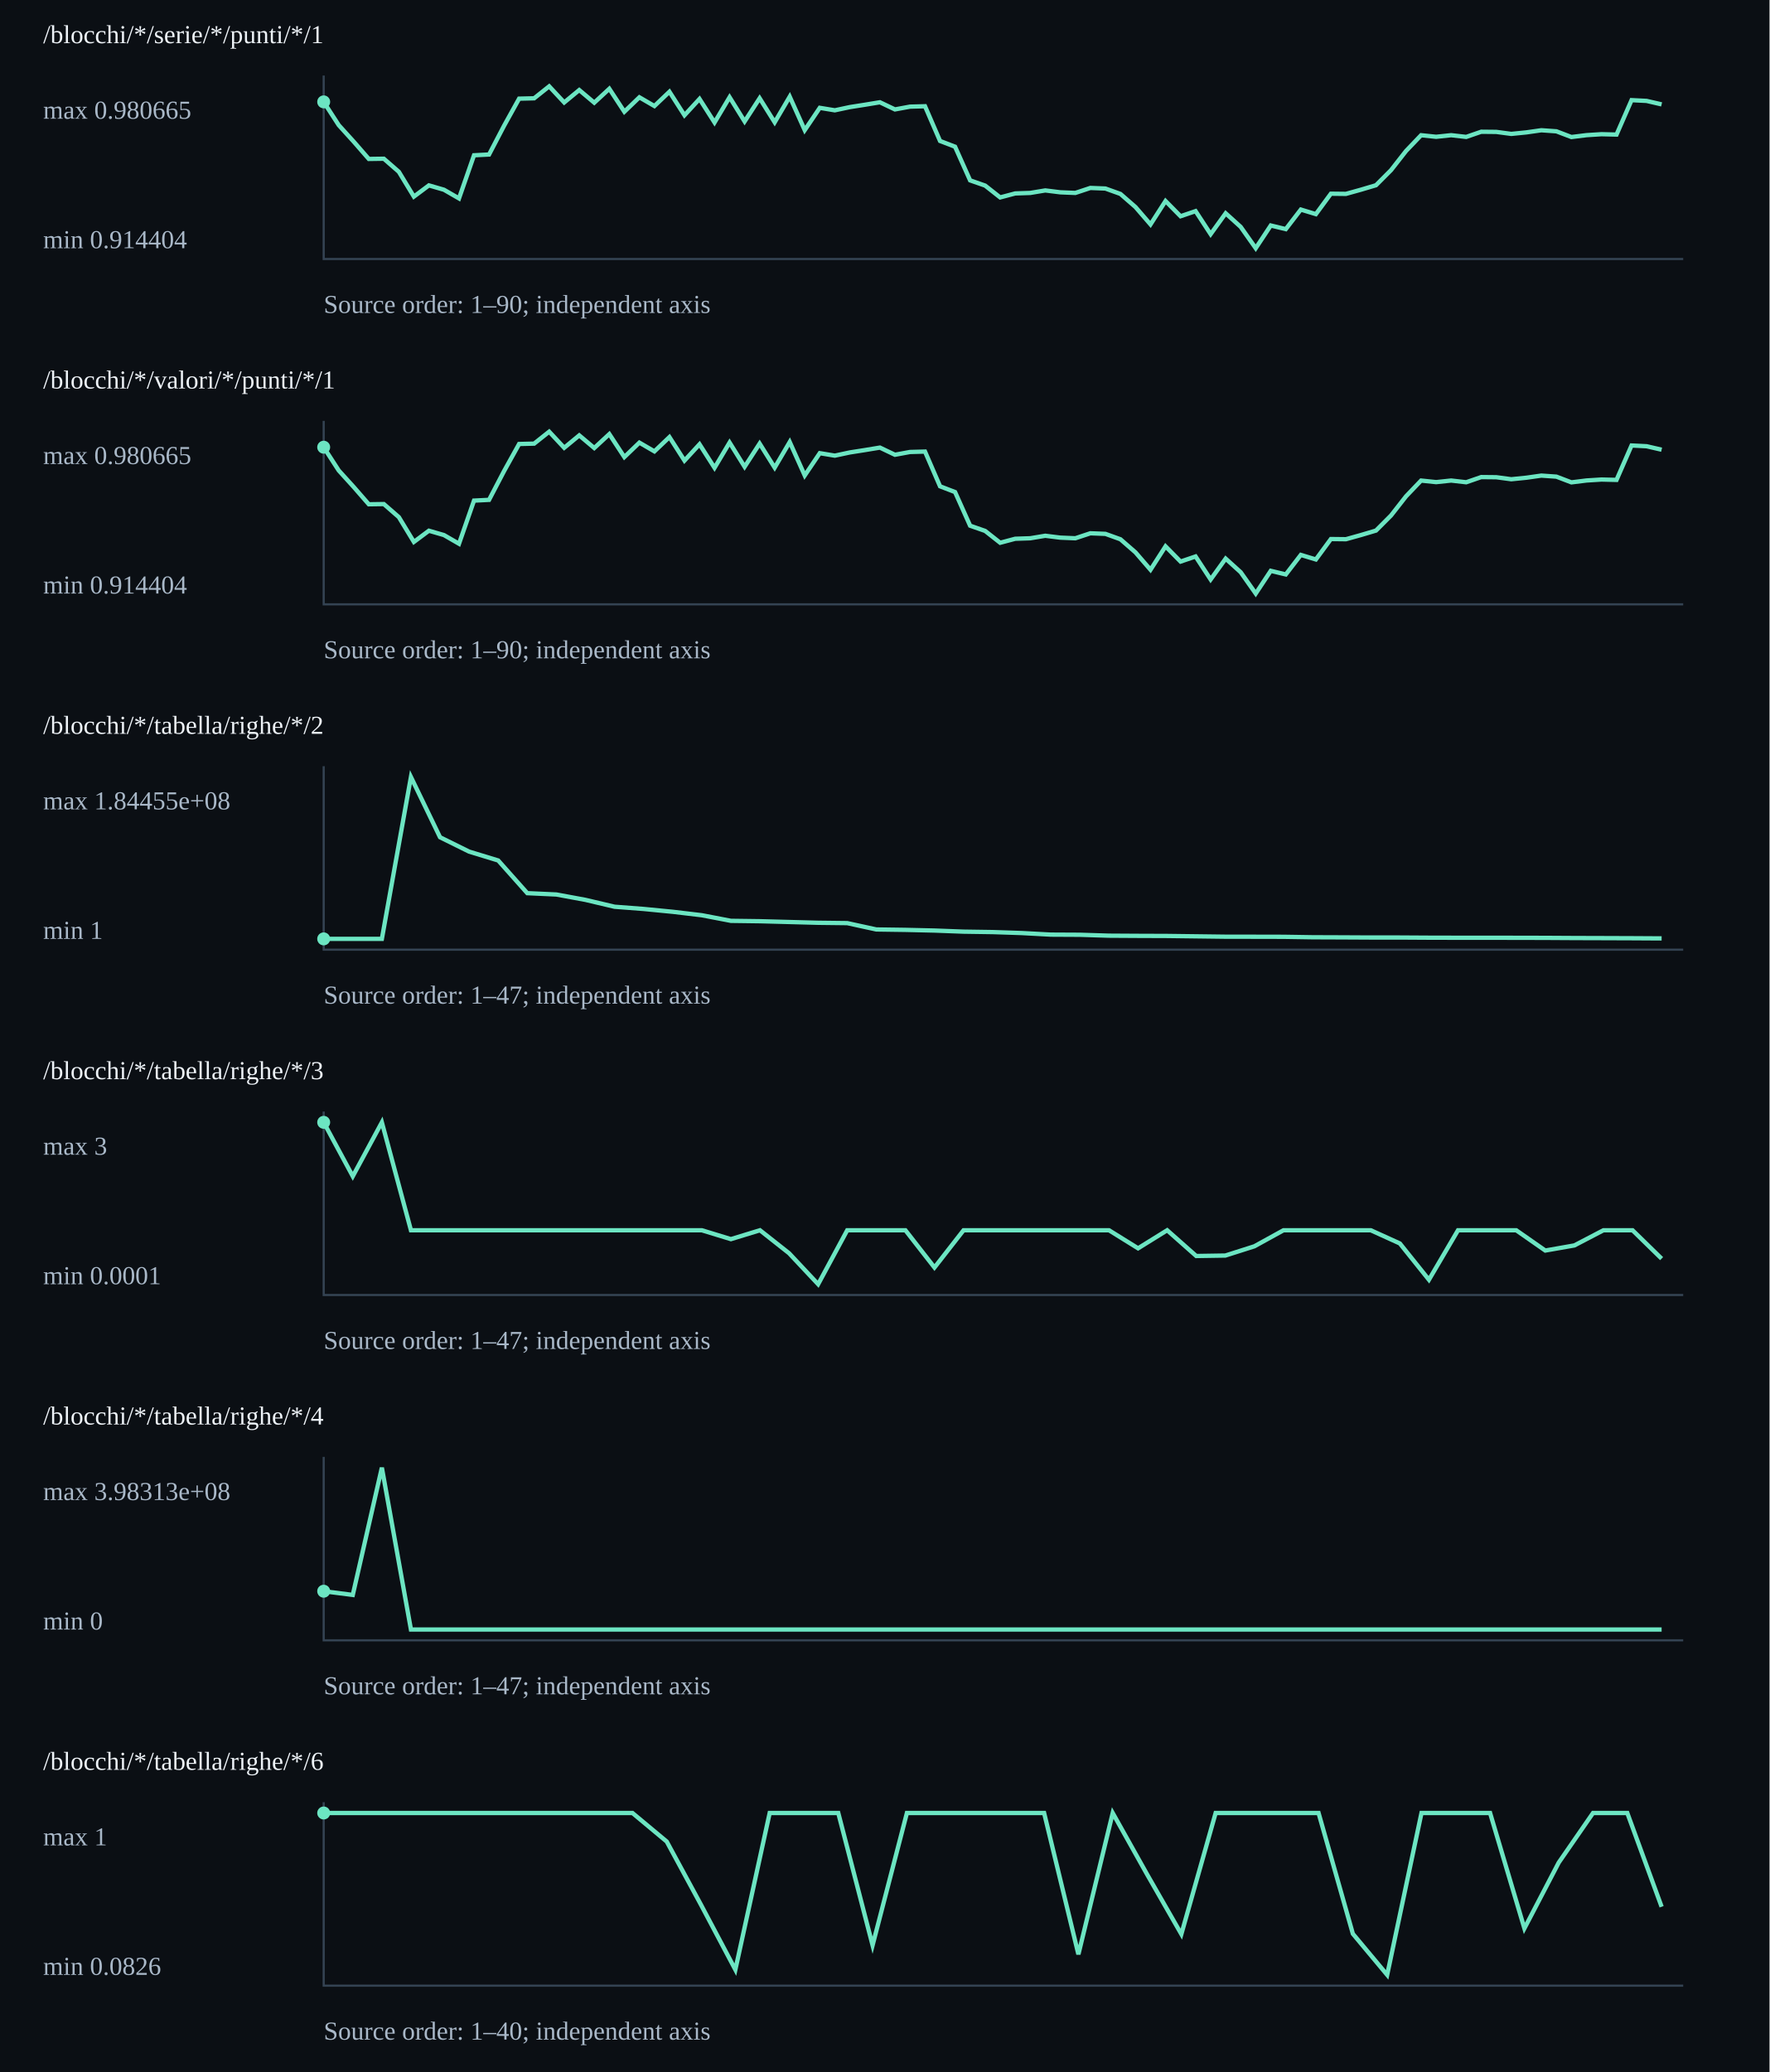
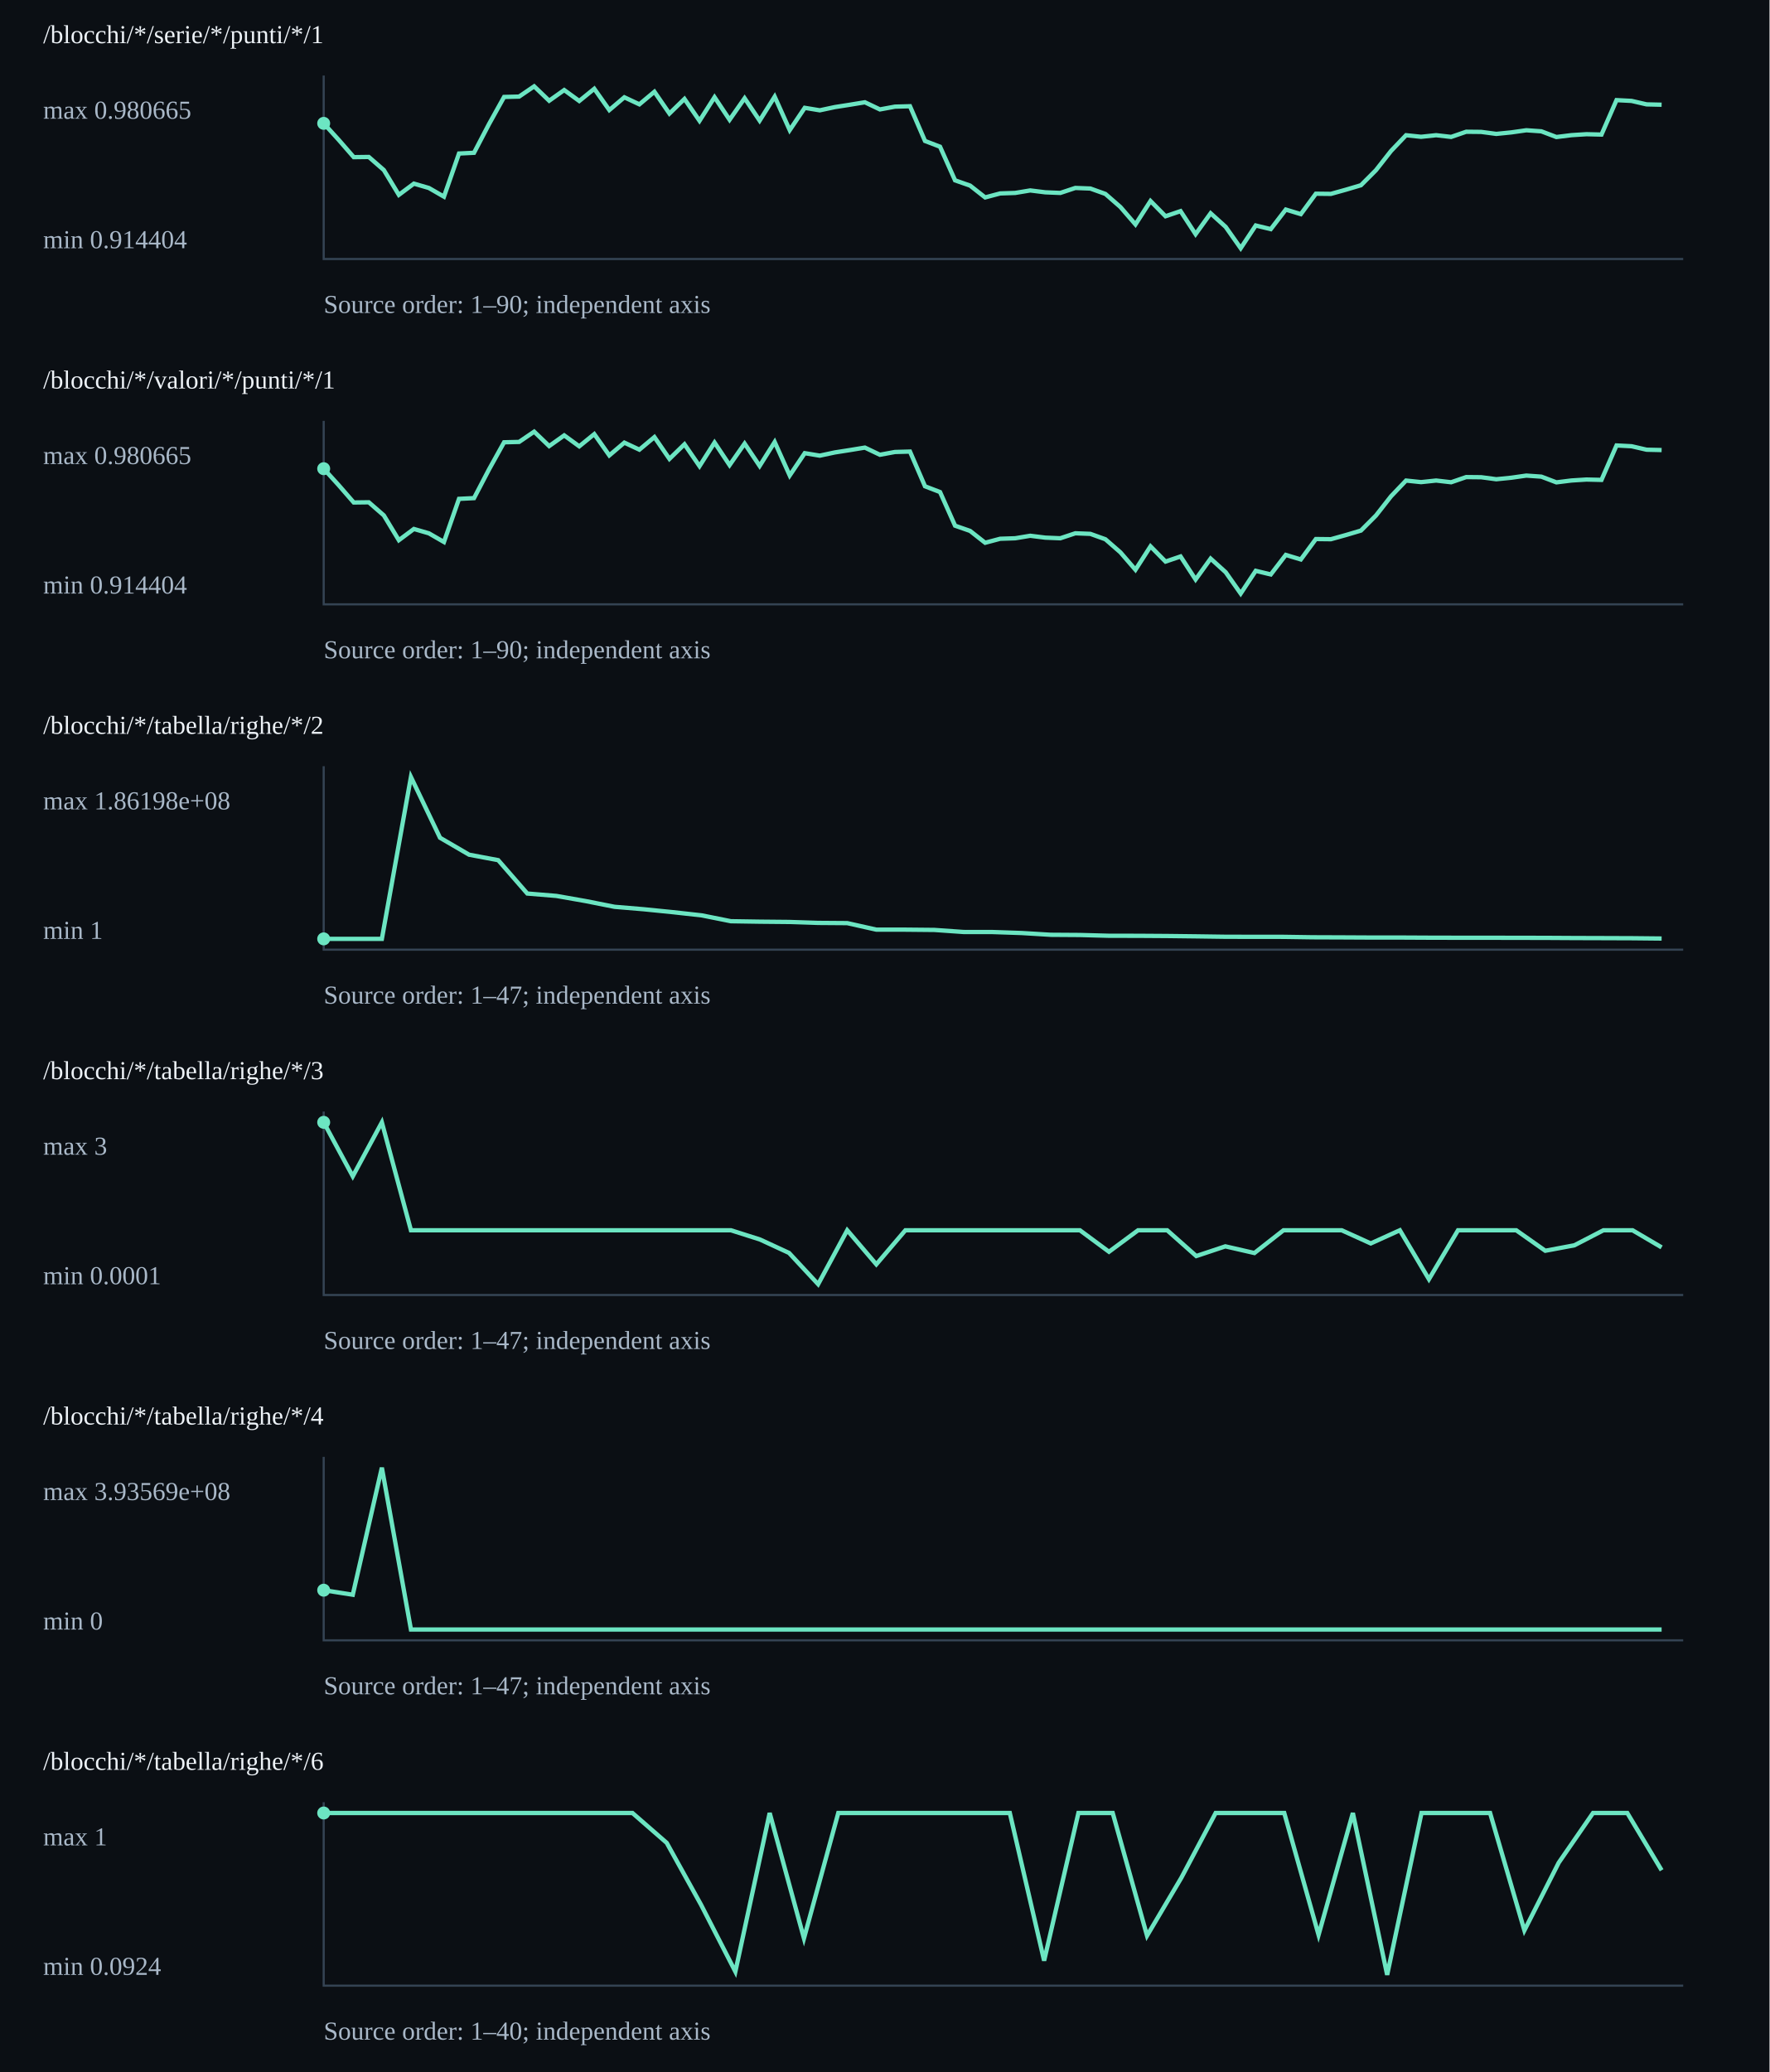
<svg xmlns="http://www.w3.org/2000/svg" viewBox="0 0 820 960" role="img">
  <rect width="100%" height="100%" fill="#0B0F14" />
  <text x="20" y="20" fill="#edf2f7" font-size="12">/blocchi/*/serie/*/punti/*/1</text>
  <text x="20" y="55" fill="#a9b8c8" font-size="12">max 0.980665</text>
  <text x="20" y="115" fill="#a9b8c8" font-size="12">min 0.914404</text>
  <path d="M150 35V120H780" fill="none" stroke="#344353" />
-   <polyline points="150.00,47.20 156.97,57.98 163.93,65.65 170.90,73.64 177.87,73.54 184.83,79.60 191.80,91.09 198.76,85.89 205.73,87.91 212.70,91.93 219.66,71.94 226.63,71.59 233.60,58.24 240.56,45.71 247.53,45.54 254.49,40.00 261.46,47.47 268.43,41.72 275.39,47.58 282.36,41.13 289.33,51.77 296.29,45.08 303.26,49.13 310.22,42.51 317.19,53.40 324.16,45.84 331.12,56.75 338.09,45.04 345.06,56.27 352.02,45.52 358.99,56.67 365.96,44.79 372.92,60.29 379.89,49.96 386.85,51.11 393.82,49.62 400.79,48.53 407.75,47.38 414.72,50.70 421.69,49.41 428.65,49.22 435.62,65.31 442.58,67.98 449.55,83.56 456.52,85.99 463.48,91.47 470.45,89.62 477.42,89.39 484.38,88.23 491.35,89.10 498.31,89.39 505.28,87.08 512.25,87.35 519.21,89.85 526.18,95.92 533.15,103.98 540.11,93.13 547.08,100.19 554.04,97.82 561.01,108.49 567.98,98.82 574.94,105.12 581.91,115.00 588.88,104.47 595.84,106.16 602.81,97.10 609.78,99.21 616.74,89.75 623.71,89.83 630.67,87.89 637.64,85.82 644.61,78.83 651.57,69.94 658.54,62.65 665.51,63.38 672.47,62.64 679.44,63.44 686.40,61.04 693.37,61.11 700.34,62.04 707.30,61.34 714.27,60.35 721.24,60.84 728.20,63.49 735.17,62.62 742.13,62.18 749.10,62.35 756.07,46.40 763.03,46.75 770.00,48.36" fill="none" stroke="#6ce5c2" stroke-width="2" />
-   <circle cx="150" cy="47.20" r="3" fill="#6ce5c2" />
+   <polyline points="150.00,57.15 156.97,64.82 163.93,72.81 170.90,72.72 177.87,78.79 184.83,90.28 191.80,85.08 198.76,87.10 205.73,91.12 212.70,71.13 219.66,70.79 226.63,57.45 233.60,44.92 240.56,44.75 247.53,40.00 254.49,46.67 261.46,41.72 268.43,46.79 275.39,41.13 282.36,50.99 289.33,45.08 296.29,48.34 303.26,42.51 310.22,52.61 317.19,45.84 324.16,55.97 331.12,45.04 338.09,55.49 345.06,45.52 352.02,55.88 358.99,44.79 365.96,60.29 372.92,49.96 379.89,51.11 386.85,49.62 393.82,48.53 400.79,47.38 407.75,50.70 414.72,49.41 421.69,49.22 428.65,65.31 435.62,67.98 442.58,83.56 449.55,85.99 456.52,91.47 463.48,89.62 470.45,89.39 477.42,88.23 484.38,89.10 491.35,89.39 498.31,87.08 505.28,87.35 512.25,89.85 519.21,95.92 526.18,103.98 533.15,93.13 540.11,100.19 547.08,97.82 554.04,108.49 561.01,98.82 567.98,105.12 574.94,115.00 581.91,104.47 588.88,106.16 595.84,97.10 602.81,99.21 609.78,89.75 616.74,89.83 623.71,87.89 630.67,85.82 637.64,78.83 644.61,69.94 651.57,62.65 658.54,63.38 665.51,62.64 672.47,63.44 679.44,61.04 686.40,61.11 693.37,62.04 700.34,61.34 707.30,60.35 714.27,60.84 721.24,63.49 728.20,62.62 735.17,62.18 742.13,62.35 749.10,46.39 756.07,46.75 763.03,48.36 770.00,48.52" fill="none" stroke="#6ce5c2" stroke-width="2" />
+   <circle cx="150" cy="57.15" r="3" fill="#6ce5c2" />
  <text x="150" y="145" fill="#a9b8c8" font-size="12">Source order: 1–90; independent axis</text>
  <text x="20" y="180" fill="#edf2f7" font-size="12">/blocchi/*/valori/*/punti/*/1</text>
  <text x="20" y="215" fill="#a9b8c8" font-size="12">max 0.980665</text>
  <text x="20" y="275" fill="#a9b8c8" font-size="12">min 0.914404</text>
  <path d="M150 195V280H780" fill="none" stroke="#344353" />
-   <polyline points="150.00,207.20 156.97,217.98 163.93,225.65 170.90,233.64 177.87,233.54 184.83,239.60 191.80,251.09 198.76,245.89 205.73,247.91 212.70,251.93 219.66,231.94 226.63,231.59 233.60,218.24 240.56,205.71 247.53,205.54 254.49,200.00 261.46,207.47 268.43,201.72 275.39,207.58 282.36,201.13 289.33,211.77 296.29,205.08 303.26,209.13 310.22,202.51 317.19,213.40 324.16,205.84 331.12,216.75 338.09,205.04 345.06,216.27 352.02,205.52 358.99,216.67 365.96,204.79 372.92,220.29 379.89,209.96 386.85,211.11 393.82,209.62 400.79,208.53 407.75,207.38 414.72,210.70 421.69,209.41 428.65,209.22 435.62,225.31 442.58,227.98 449.55,243.56 456.52,245.99 463.48,251.47 470.45,249.62 477.42,249.39 484.38,248.23 491.35,249.10 498.31,249.39 505.28,247.08 512.25,247.35 519.21,249.85 526.18,255.92 533.15,263.98 540.11,253.13 547.08,260.19 554.04,257.82 561.01,268.49 567.98,258.82 574.94,265.12 581.91,275.00 588.88,264.47 595.84,266.16 602.81,257.10 609.78,259.21 616.74,249.75 623.71,249.83 630.67,247.89 637.64,245.82 644.61,238.83 651.57,229.94 658.54,222.65 665.51,223.38 672.47,222.64 679.44,223.44 686.40,221.04 693.37,221.11 700.34,222.04 707.30,221.34 714.27,220.35 721.24,220.84 728.20,223.49 735.17,222.62 742.13,222.18 749.10,222.35 756.07,206.40 763.03,206.75 770.00,208.36" fill="none" stroke="#6ce5c2" stroke-width="2" />
-   <circle cx="150" cy="207.20" r="3" fill="#6ce5c2" />
+   <polyline points="150.00,217.15 156.97,224.82 163.93,232.81 170.90,232.72 177.87,238.79 184.83,250.28 191.80,245.08 198.76,247.10 205.73,251.12 212.70,231.13 219.66,230.79 226.63,217.45 233.60,204.92 240.56,204.75 247.53,200.00 254.49,206.67 261.46,201.72 268.43,206.79 275.39,201.13 282.36,210.99 289.33,205.08 296.29,208.34 303.26,202.51 310.22,212.61 317.19,205.84 324.16,215.97 331.12,205.04 338.09,215.49 345.06,205.52 352.02,215.88 358.99,204.79 365.96,220.29 372.92,209.96 379.89,211.11 386.85,209.62 393.82,208.53 400.79,207.38 407.75,210.70 414.72,209.41 421.69,209.22 428.65,225.31 435.62,227.98 442.58,243.56 449.55,245.99 456.52,251.47 463.48,249.62 470.45,249.39 477.42,248.23 484.38,249.10 491.35,249.39 498.31,247.08 505.28,247.35 512.25,249.85 519.21,255.92 526.18,263.98 533.15,253.13 540.11,260.19 547.08,257.82 554.04,268.49 561.01,258.82 567.98,265.12 574.94,275.00 581.91,264.47 588.88,266.16 595.84,257.10 602.81,259.21 609.78,249.75 616.74,249.83 623.71,247.89 630.67,245.82 637.64,238.83 644.61,229.94 651.57,222.65 658.54,223.38 665.51,222.64 672.47,223.44 679.44,221.04 686.40,221.11 693.37,222.04 700.34,221.34 707.30,220.35 714.27,220.84 721.24,223.49 728.20,222.62 735.17,222.18 742.13,222.35 749.10,206.39 756.07,206.75 763.03,208.36 770.00,208.52" fill="none" stroke="#6ce5c2" stroke-width="2" />
+   <circle cx="150" cy="217.15" r="3" fill="#6ce5c2" />
  <text x="150" y="305" fill="#a9b8c8" font-size="12">Source order: 1–90; independent axis</text>
  <text x="20" y="340" fill="#edf2f7" font-size="12">/blocchi/*/tabella/righe/*/2</text>
-   <text x="20" y="375" fill="#a9b8c8" font-size="12">max 1.84455e+08</text>
+   <text x="20" y="375" fill="#a9b8c8" font-size="12">max 1.86198e+08</text>
  <text x="20" y="435" fill="#a9b8c8" font-size="12">min 1</text>
  <path d="M150 355V440H780" fill="none" stroke="#344353" />
-   <polyline points="150.00,435.00 163.48,435.00 176.96,435.00 190.43,360.00 203.91,387.91 217.39,394.57 230.87,398.68 244.35,413.82 257.83,414.44 271.30,416.93 284.78,420.11 298.26,421.14 311.74,422.45 325.22,424.05 338.70,426.64 352.17,426.82 365.65,427.18 379.13,427.54 392.61,427.70 406.09,430.64 419.57,430.83 433.04,431.14 446.52,431.65 460.00,431.85 473.48,432.30 486.96,433.03 500.43,433.10 513.91,433.52 527.39,433.60 540.87,433.65 554.35,433.82 567.83,433.99 581.30,434.01 594.78,434.04 608.26,434.25 621.74,434.30 635.22,434.37 648.70,434.37 662.17,434.45 675.65,434.48 689.13,434.48 702.61,434.50 716.09,434.53 729.57,434.61 743.04,434.65 756.52,434.70 770.00,434.78" fill="none" stroke="#6ce5c2" stroke-width="2" />
+   <polyline points="150.00,435.00 163.48,435.00 176.96,435.00 190.43,360.00 203.91,388.15 217.39,396.00 230.87,398.53 244.35,413.99 257.83,415.10 271.30,417.47 284.78,420.14 298.26,421.27 311.74,422.62 325.22,424.12 338.70,426.82 352.17,427.03 365.65,427.16 379.13,427.60 392.61,427.70 406.09,430.72 419.57,430.73 433.04,430.86 446.52,431.81 460.00,431.83 473.48,432.29 486.96,433.11 500.43,433.20 513.91,433.56 527.39,433.58 540.87,433.67 554.35,433.83 567.83,434.02 581.30,434.05 594.78,434.06 608.26,434.26 621.74,434.31 635.22,434.38 648.70,434.38 662.17,434.45 675.65,434.48 689.13,434.48 702.61,434.51 716.09,434.53 729.57,434.61 743.04,434.65 756.52,434.70 770.00,434.84" fill="none" stroke="#6ce5c2" stroke-width="2" />
  <circle cx="150" cy="435.00" r="3" fill="#6ce5c2" />
  <text x="150" y="465" fill="#a9b8c8" font-size="12">Source order: 1–47; independent axis</text>
  <text x="20" y="500" fill="#edf2f7" font-size="12">/blocchi/*/tabella/righe/*/3</text>
  <text x="20" y="535" fill="#a9b8c8" font-size="12">max 3</text>
  <text x="20" y="595" fill="#a9b8c8" font-size="12">min 0.0001</text>
  <path d="M150 515V600H780" fill="none" stroke="#344353" />
-   <polyline points="150.00,520.00 163.48,545.00 176.96,520.00 190.43,570.00 203.91,570.00 217.39,570.00 230.87,570.00 244.35,570.00 257.83,570.00 271.30,570.00 284.78,570.00 298.26,570.00 311.74,570.00 325.22,570.00 338.70,574.12 352.17,570.00 365.65,580.64 379.13,595.00 392.61,570.00 406.09,570.00 419.57,570.00 433.04,587.27 446.52,570.00 460.00,570.00 473.48,570.00 486.96,570.00 500.43,570.00 513.91,570.00 527.39,578.37 540.87,570.00 554.35,581.93 567.83,581.72 581.30,577.43 594.78,570.00 608.26,570.00 621.74,570.00 635.22,570.00 648.70,576.12 662.17,592.94 675.65,570.00 689.13,570.00 702.61,570.00 716.09,579.40 729.57,577.03 743.04,570.00 756.52,570.00 770.00,583.16" fill="none" stroke="#6ce5c2" stroke-width="2" />
+   <polyline points="150.00,520.00 163.48,545.00 176.96,520.00 190.43,570.00 203.91,570.00 217.39,570.00 230.87,570.00 244.35,570.00 257.83,570.00 271.30,570.00 284.78,570.00 298.26,570.00 311.74,570.00 325.22,570.00 338.70,570.00 352.17,574.28 365.65,580.51 379.13,595.00 392.61,570.00 406.09,585.80 419.57,570.00 433.04,570.00 446.52,570.00 460.00,570.00 473.48,570.00 486.96,570.00 500.43,570.00 513.91,579.97 527.39,570.00 540.87,570.00 554.35,581.95 567.83,577.46 581.30,580.55 594.78,570.00 608.26,570.00 621.74,570.00 635.22,576.11 648.70,570.00 662.17,592.69 675.65,570.00 689.13,570.00 702.61,570.00 716.09,579.50 729.57,576.97 743.04,570.00 756.52,570.00 770.00,577.93" fill="none" stroke="#6ce5c2" stroke-width="2" />
  <circle cx="150" cy="520.00" r="3" fill="#6ce5c2" />
  <text x="150" y="625" fill="#a9b8c8" font-size="12">Source order: 1–47; independent axis</text>
  <text x="20" y="660" fill="#edf2f7" font-size="12">/blocchi/*/tabella/righe/*/4</text>
-   <text x="20" y="695" fill="#a9b8c8" font-size="12">max 3.98313e+08</text>
+   <text x="20" y="695" fill="#a9b8c8" font-size="12">max 3.93569e+08</text>
  <text x="20" y="755" fill="#a9b8c8" font-size="12">min 0</text>
  <path d="M150 675V760H780" fill="none" stroke="#344353" />
-   <polyline points="150.00,737.24 163.48,738.97 176.96,680.00 190.43,755.00 203.91,755.00 217.39,755.00 230.87,755.00 244.35,755.00 257.83,755.00 271.30,755.00 284.78,755.00 298.26,755.00 311.74,755.00 325.22,755.00 338.70,755.00 352.17,755.00 365.65,755.00 379.13,755.00 392.61,755.00 406.09,755.00 419.57,755.00 433.04,755.00 446.52,755.00 460.00,755.00 473.48,755.00 486.96,755.00 500.43,755.00 513.91,755.00 527.39,755.00 540.87,755.00 554.35,755.00 567.83,755.00 581.30,755.00 594.78,755.00 608.26,755.00 621.74,755.00 635.22,755.00 648.70,755.00 662.17,755.00 675.65,755.00 689.13,755.00 702.61,755.00 716.09,755.00 729.57,755.00 743.04,755.00 756.52,755.00 770.00,755.00" fill="none" stroke="#6ce5c2" stroke-width="2" />
-   <circle cx="150" cy="737.24" r="3" fill="#6ce5c2" />
+   <polyline points="150.00,736.77 163.48,738.88 176.96,680.00 190.43,755.00 203.91,755.00 217.39,755.00 230.87,755.00 244.35,755.00 257.83,755.00 271.30,755.00 284.78,755.00 298.26,755.00 311.74,755.00 325.22,755.00 338.70,755.00 352.17,755.00 365.65,755.00 379.13,755.00 392.61,755.00 406.09,755.00 419.57,755.00 433.04,755.00 446.52,755.00 460.00,755.00 473.48,755.00 486.96,755.00 500.43,755.00 513.91,755.00 527.39,755.00 540.87,755.00 554.35,755.00 567.83,755.00 581.30,755.00 594.78,755.00 608.26,755.00 621.74,755.00 635.22,755.00 648.70,755.00 662.17,755.00 675.65,755.00 689.13,755.00 702.61,755.00 716.09,755.00 729.57,755.00 743.04,755.00 756.52,755.00 770.00,755.00" fill="none" stroke="#6ce5c2" stroke-width="2" />
+   <circle cx="150" cy="736.77" r="3" fill="#6ce5c2" />
  <text x="150" y="785" fill="#a9b8c8" font-size="12">Source order: 1–47; independent axis</text>
  <text x="20" y="820" fill="#edf2f7" font-size="12">/blocchi/*/tabella/righe/*/6</text>
  <text x="20" y="855" fill="#a9b8c8" font-size="12">max 1</text>
-   <text x="20" y="915" fill="#a9b8c8" font-size="12">min 0.0826</text>
+   <text x="20" y="915" fill="#a9b8c8" font-size="12">min 0.0924</text>
  <path d="M150 835V920H780" fill="none" stroke="#344353" />
-   <polyline points="150.00,840.00 165.90,840.00 181.79,840.00 197.69,840.00 213.59,840.00 229.49,840.00 245.38,840.00 261.28,840.00 277.18,840.00 293.08,840.00 308.97,853.24 324.87,882.58 340.77,912.60 356.67,840.00 372.56,840.00 388.46,840.00 404.36,901.29 420.26,840.00 436.15,840.00 452.05,840.00 467.95,840.00 483.85,840.00 499.74,905.48 515.64,840.00 531.54,868.39 547.44,896.13 563.33,840.00 579.23,840.00 595.13,840.00 611.03,840.00 626.92,895.97 642.82,915.00 658.72,840.00 674.62,840.00 690.51,840.00 706.41,893.47 722.31,862.99 738.21,840.00 754.10,840.00 770.00,883.44" fill="none" stroke="#6ce5c2" stroke-width="2" />
+   <polyline points="150.00,840.00 165.90,840.00 181.79,840.00 197.69,840.00 213.59,840.00 229.49,840.00 245.38,840.00 261.28,840.00 277.18,840.00 293.08,840.00 308.97,853.85 324.87,882.52 340.77,913.50 356.67,840.00 372.56,898.08 388.46,840.00 404.36,840.00 420.26,840.00 436.15,840.00 452.05,840.00 467.95,840.00 483.85,908.43 499.74,840.00 515.64,840.00 531.54,896.85 547.44,870.00 563.33,840.00 579.23,840.00 595.13,840.00 611.03,896.48 626.92,840.00 642.82,915.00 658.72,840.00 674.62,840.00 690.51,840.00 706.41,894.39 722.31,863.03 738.21,840.00 754.10,840.00 770.00,866.53" fill="none" stroke="#6ce5c2" stroke-width="2" />
  <circle cx="150" cy="840.00" r="3" fill="#6ce5c2" />
  <text x="150" y="945" fill="#a9b8c8" font-size="12">Source order: 1–40; independent axis</text>
</svg>
